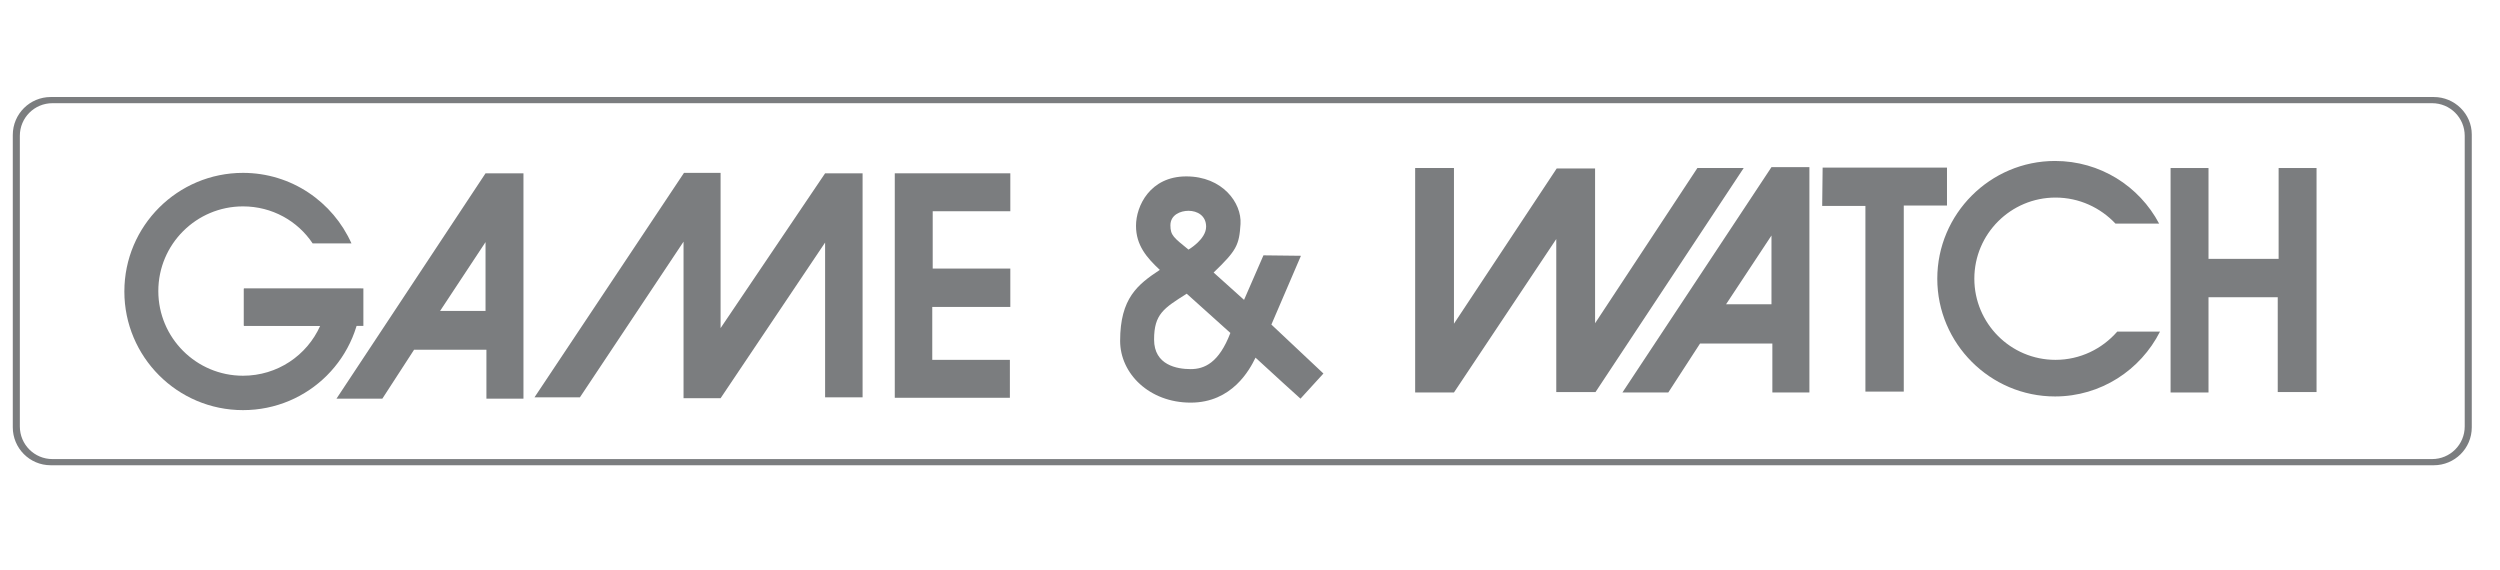
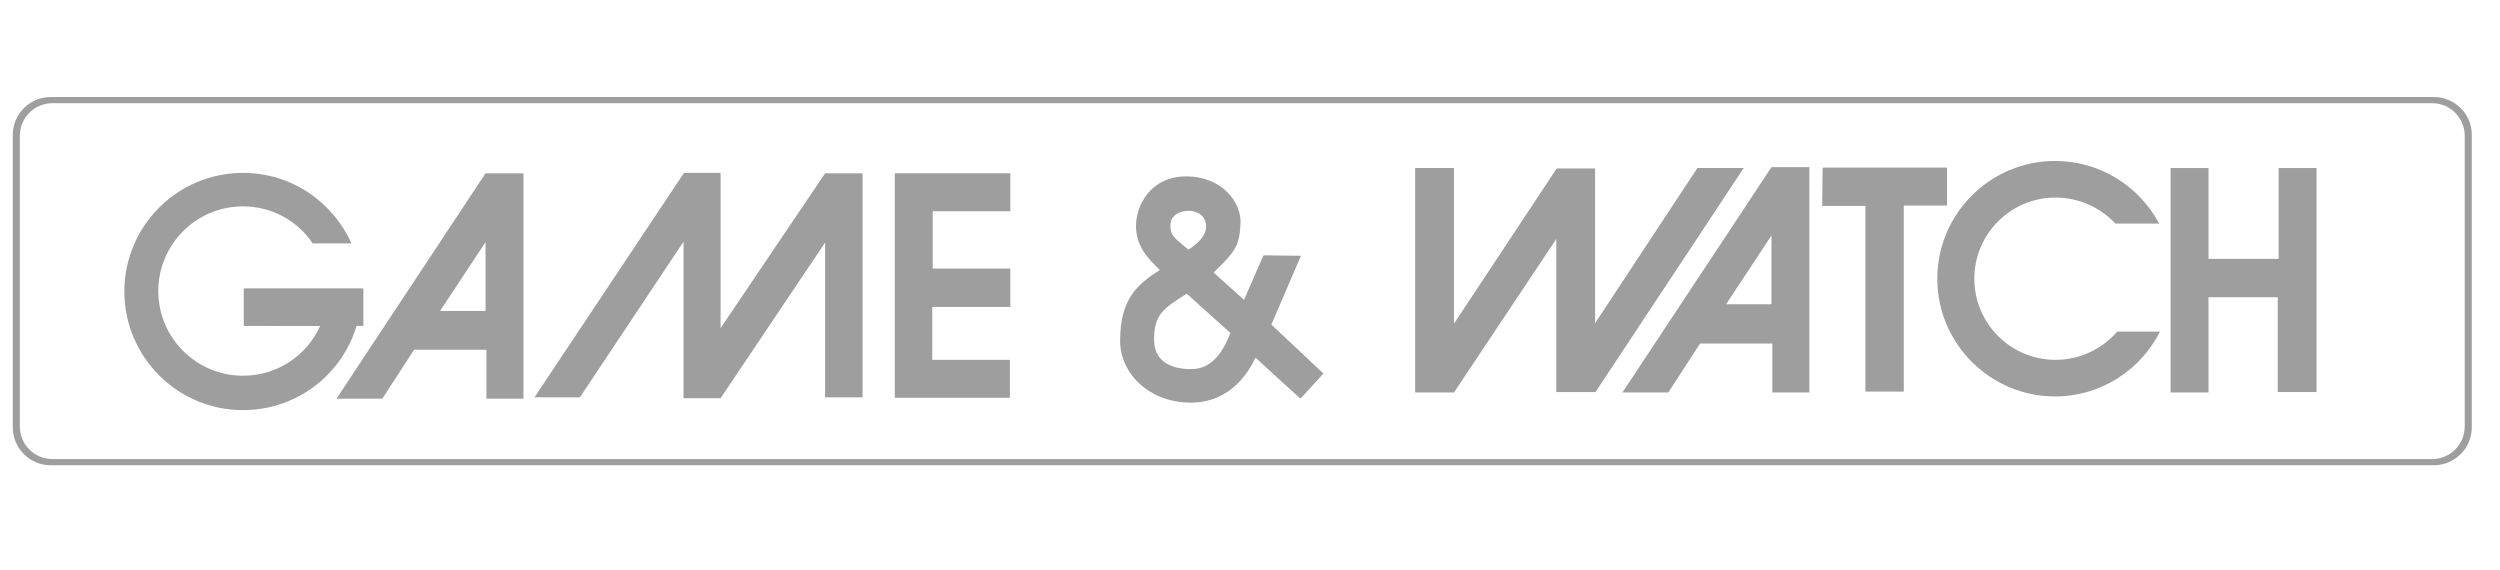
<svg xmlns="http://www.w3.org/2000/svg" version="1.1" id="Layer_1" x="0px" y="0px" viewBox="0 0 566.9 129.2" enable-background="new 0 0 566.9 129.2" xml:space="preserve">
  <g id="Layer_2">
    <g>
      <g>
-         <path fill="#7b7d7f" d="M288.3,73.6L295,58l-8.5-0.1l-4.4,10.1l-6.9-6.2c5.2-5,5.8-6.2,6.1-11c0.3-4.8-4.1-10.8-12.3-10.8     s-11.4,6.7-11.4,11.2c0,4.4,2.4,7.2,5.4,10c-5,3.3-9,6.4-9,16.1c0,7.4,6.6,14,16,14c9.4,0,13.4-7.5,14.7-10.2     c3.1,2.9,10.2,9.3,10.2,9.3l5.2-5.7L288.3,73.6z M269.5,47.8c2,0,4,1.1,4,3.6c0,2.9-4,5.2-4,5.2c-3.3-2.7-4.1-3.2-4.1-5.5     C265.4,48.7,267.7,47.8,269.5,47.8z M270,83.7c-3.1,0-8.3-0.9-8.3-6.7c0-5.8,2.2-7.1,7.4-10.4c0,0,8.2,7.4,9.9,8.9     C276.4,82.3,273.1,83.7,270,83.7z" />
+         <path fill="#9e9e9e" d="M288.3,73.6L295,58l-8.5-0.1l-4.4,10.1l-6.9-6.2c5.2-5,5.8-6.2,6.1-11c0.3-4.8-4.1-10.8-12.3-10.8     s-11.4,6.7-11.4,11.2c0,4.4,2.4,7.2,5.4,10c-5,3.3-9,6.4-9,16.1c0,7.4,6.6,14,16,14c9.4,0,13.4-7.5,14.7-10.2     c3.1,2.9,10.2,9.3,10.2,9.3l5.2-5.7L288.3,73.6z M269.5,47.8c2,0,4,1.1,4,3.6c0,2.9-4,5.2-4,5.2c-3.3-2.7-4.1-3.2-4.1-5.5     C265.4,48.7,267.7,47.8,269.5,47.8z M270,83.7c-3.1,0-8.3-0.9-8.3-6.7c0-5.8,2.2-7.1,7.4-10.4c0,0,8.2,7.4,9.9,8.9     C276.4,82.3,273.1,83.7,270,83.7z" />
      </g>
    </g>
    <g>
-       <polygon fill="#7b7d7f" points="121.2,90.1 155.1,39.2 163.4,39.2 163.4,74.4 187.1,39.3 195.6,39.3 195.6,90.1 187.1,90.1     187.1,55 163.4,90.3 155,90.3 155,54.8 131.5,90.1   " />
-       <polygon fill="#7b7d7f" points="202.9,90.2 202.9,39.3 229.1,39.3 229.1,47.9 211.5,47.9 211.5,60.9 229.1,60.9 229.1,69.6     211.4,69.6 211.4,81.6 229,81.6 229,90.2   " />
+       <polygon fill="#9e9e9e" points="121.2,90.1 155.1,39.2 163.4,39.2 163.4,74.4 187.1,39.3 195.6,39.3 195.6,90.1 187.1,90.1     187.1,55 163.4,90.3 155,90.3 155,54.8 131.5,90.1   " />
+       <polygon fill="#9e9e9e" points="202.9,90.2 202.9,39.3 229.1,39.3 229.1,47.9 211.5,47.9 211.5,60.9 229.1,60.9 229.1,69.6     211.4,69.6 211.4,81.6 229,81.6 229,90.2   " />
      <g>
        <g>
-           <path fill="#7b7d7f" d="M110.1,39.3L76.3,90.4h10.4l7.2-11.1h16.4v11.1h8.4V39.3H110.1z M110.2,70.5H99.8l10.3-15.6V70.5z" />
+           <path fill="#9e9e9e" d="M110.1,39.3L76.3,90.4h10.4l7.2-11.1h16.4v11.1h8.4V39.3H110.1z M110.2,70.5H99.8l10.3-15.6V70.5z" />
        </g>
      </g>
      <g>
        <g>
-           <path fill="#7b7d7f" d="M81.9,65.5H55.3v8.3l17.3,0.1c-3,6.7-9.7,11.3-17.5,11.3c-10.6,0-19.2-8.6-19.2-19.2      c0-10.6,8.6-19.2,19.2-19.2c6.6,0,12.4,3.3,15.8,8.4l8.8,0c-4.2-9.4-13.6-16-24.6-16c-14.8,0-26.9,12-26.9,26.9      c0,14.8,12,26.9,26.9,26.9s26.9-12,26.9-26.9C81.9,65.8,81.9,65.7,81.9,65.5z" />
+           <path fill="#9e9e9e" d="M81.9,65.5H55.3v8.3l17.3,0.1c-3,6.7-9.7,11.3-17.5,11.3c-10.6,0-19.2-8.6-19.2-19.2      c0-10.6,8.6-19.2,19.2-19.2c6.6,0,12.4,3.3,15.8,8.4l8.8,0c-4.2-9.4-13.6-16-24.6-16c-14.8,0-26.9,12-26.9,26.9      c0,14.8,12,26.9,26.9,26.9s26.9-12,26.9-26.9C81.9,65.8,81.9,65.7,81.9,65.5z" />
        </g>
      </g>
-       <rect x="55.3" y="65.4" fill="#7b7d7f" width="27.1" height="8.5" />
+       <rect x="55.3" y="65.4" fill="#9e9e9e" width="27.1" height="8.5" />
    </g>
    <g>
      <g>
        <g>
-           <path fill="#7b7d7f" d="M401.7,37.9l-33.8,51.1h10.4l7.2-11.1h16.4v11.1h8.4V37.9H401.7z M401.7,69h-10.3l10.3-15.6V69z" />
+           <path fill="#9e9e9e" d="M401.7,37.9l-33.8,51.1h10.4l7.2-11.1h16.4v11.1h8.4V37.9H401.7z M401.7,69h-10.3l10.3-15.6V69z" />
        </g>
      </g>
      <g>
        <g>
-           <path fill="#7b7d7f" d="M480.1,75.2c-3.4,3.9-8.4,6.4-14,6.4c-10.2,0-18.4-8.3-18.4-18.4c0-10.2,8.3-18.4,18.4-18.4      c5.4,0,10.2,2.3,13.6,5.9l9.9,0c-4.5-8.5-13.4-14.2-23.6-14.2c-14.7,0-26.7,12-26.7,26.7c0,14.7,12,26.7,26.7,26.7      c10.4,0,19.4-6,23.8-14.7L480.1,75.2z" />
+           <path fill="#9e9e9e" d="M480.1,75.2c-3.4,3.9-8.4,6.4-14,6.4c-10.2,0-18.4-8.3-18.4-18.4c0-10.2,8.3-18.4,18.4-18.4      c5.4,0,10.2,2.3,13.6,5.9l9.9,0c-4.5-8.5-13.4-14.2-23.6-14.2c-14.7,0-26.7,12-26.7,26.7c0,14.7,12,26.7,26.7,26.7      c10.4,0,19.4-6,23.8-14.7L480.1,75.2z" />
        </g>
      </g>
-       <polygon fill="#7b7d7f" points="320.9,38.1 320.9,89 329.7,89 352.9,54.2 352.9,88.9 361.8,88.9 395.4,38.1 384.9,38.1     361.7,73.3 361.7,38.2 353,38.2 329.7,73.4 329.7,38.1   " />
-       <polygon fill="#7b7d7f" points="413.3,38 441.5,38 441.5,46.6 431.7,46.6 431.7,88.8 423,88.8 423,46.7 413.2,46.7   " />
-       <polygon fill="#7b7d7f" points="492.2,38.1 492.2,89 500.8,89 500.8,67.4 516.5,67.4 516.5,88.9 525.3,88.9 525.3,38.1     516.7,38.1 516.7,58.7 500.8,58.7 500.8,38.1   " />
+       <polygon fill="#9e9e9e" points="320.9,38.1 320.9,89 329.7,89 352.9,54.2 352.9,88.9 361.8,88.9 395.4,38.1 384.9,38.1     361.7,73.3 361.7,38.2 353,38.2 329.7,73.4 329.7,38.1   " />
+       <polygon fill="#9e9e9e" points="413.3,38 441.5,38 441.5,46.6 431.7,46.6 431.7,88.8 423,88.8 423,46.7 413.2,46.7   " />
+       <polygon fill="#9e9e9e" points="492.2,38.1 492.2,89 500.8,89 500.8,67.4 516.5,67.4 516.5,88.9 525.3,88.9 525.3,38.1     516.7,38.1 516.7,58.7 500.8,58.7 500.8,38.1   " />
    </g>
  </g>
  <g id="Layer_3">
    <g>
      <g>
-         <path fill="#7b7d7f" d="M551.9,22H11.5c-4.7,0-8.6,3.8-8.6,8.6v66.3c0,4.7,3.8,8.6,8.6,8.6h540.4c4.7,0,8.6-3.8,8.6-8.6V30.5     C560.5,25.8,556.6,22,551.9,22z M558.9,96.7c0,4.1-3.3,7.4-7.4,7.4H11.9c-4.1,0-7.4-3.3-7.4-7.4V30.8c0-4.1,3.3-7.4,7.4-7.4     h539.6c4.1,0,7.4,3.3,7.4,7.4V96.7z" />
+         <path fill="#9e9e9e" d="M551.9,22H11.5c-4.7,0-8.6,3.8-8.6,8.6v66.3c0,4.7,3.8,8.6,8.6,8.6h540.4c4.7,0,8.6-3.8,8.6-8.6V30.5     C560.5,25.8,556.6,22,551.9,22z M558.9,96.7c0,4.1-3.3,7.4-7.4,7.4H11.9c-4.1,0-7.4-3.3-7.4-7.4V30.8c0-4.1,3.3-7.4,7.4-7.4     h539.6c4.1,0,7.4,3.3,7.4,7.4V96.7z" />
      </g>
    </g>
  </g>
</svg>
